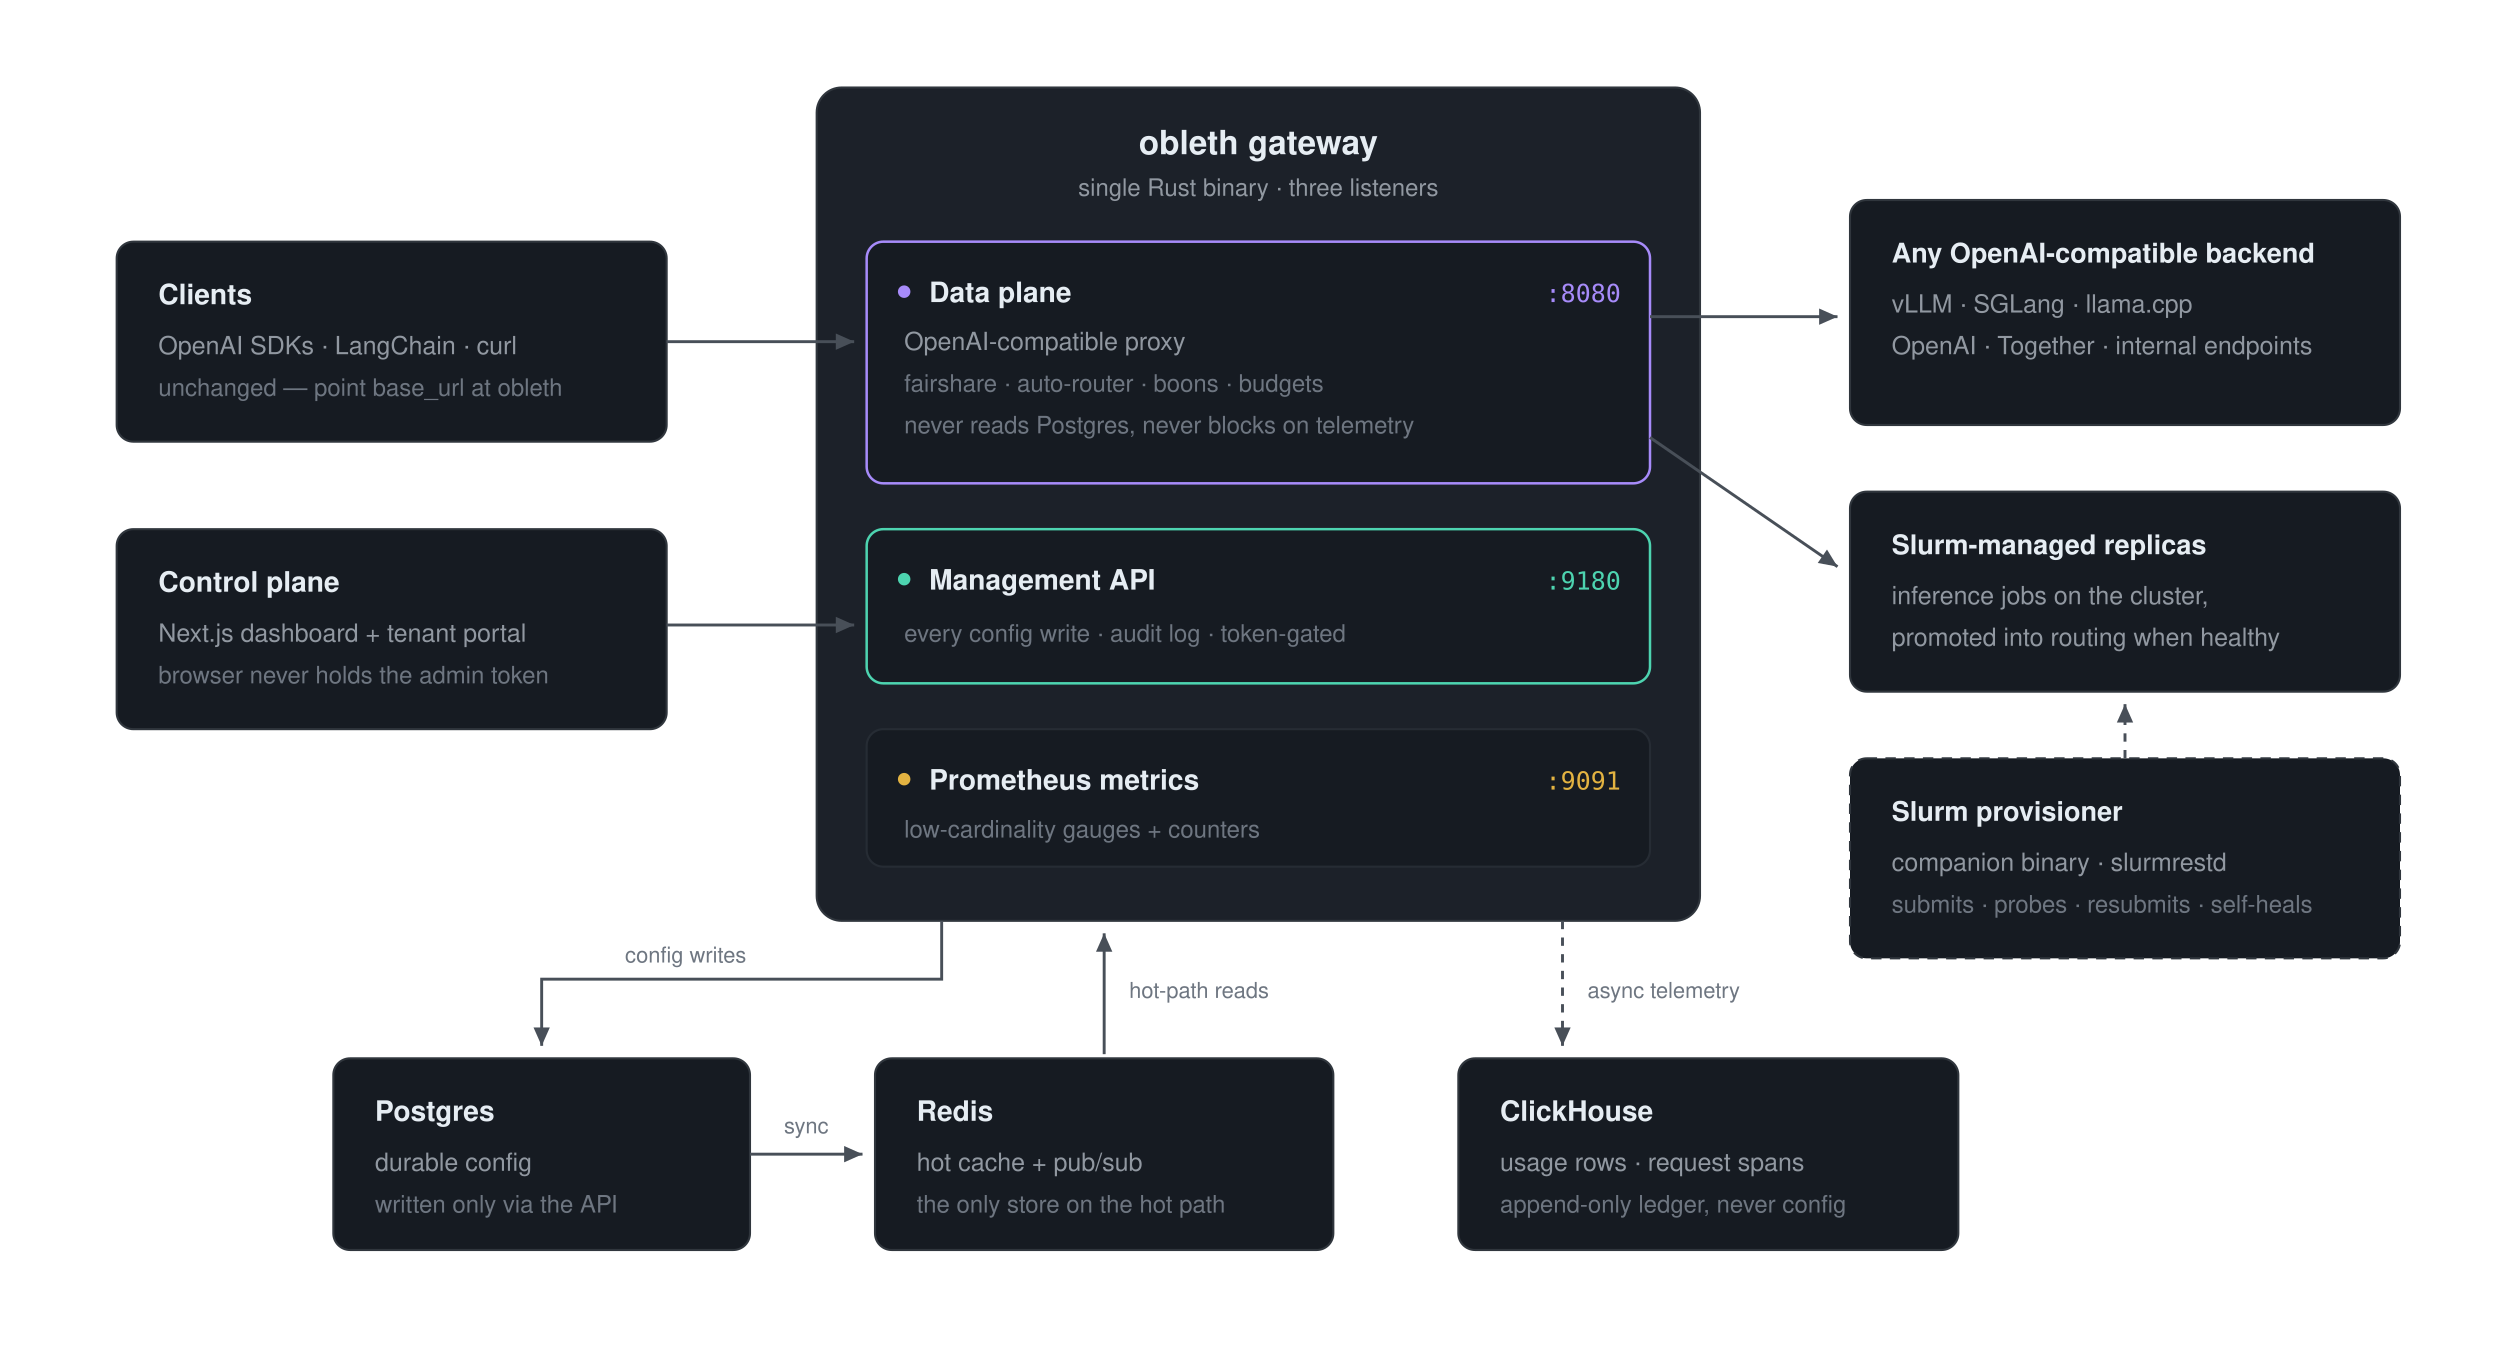
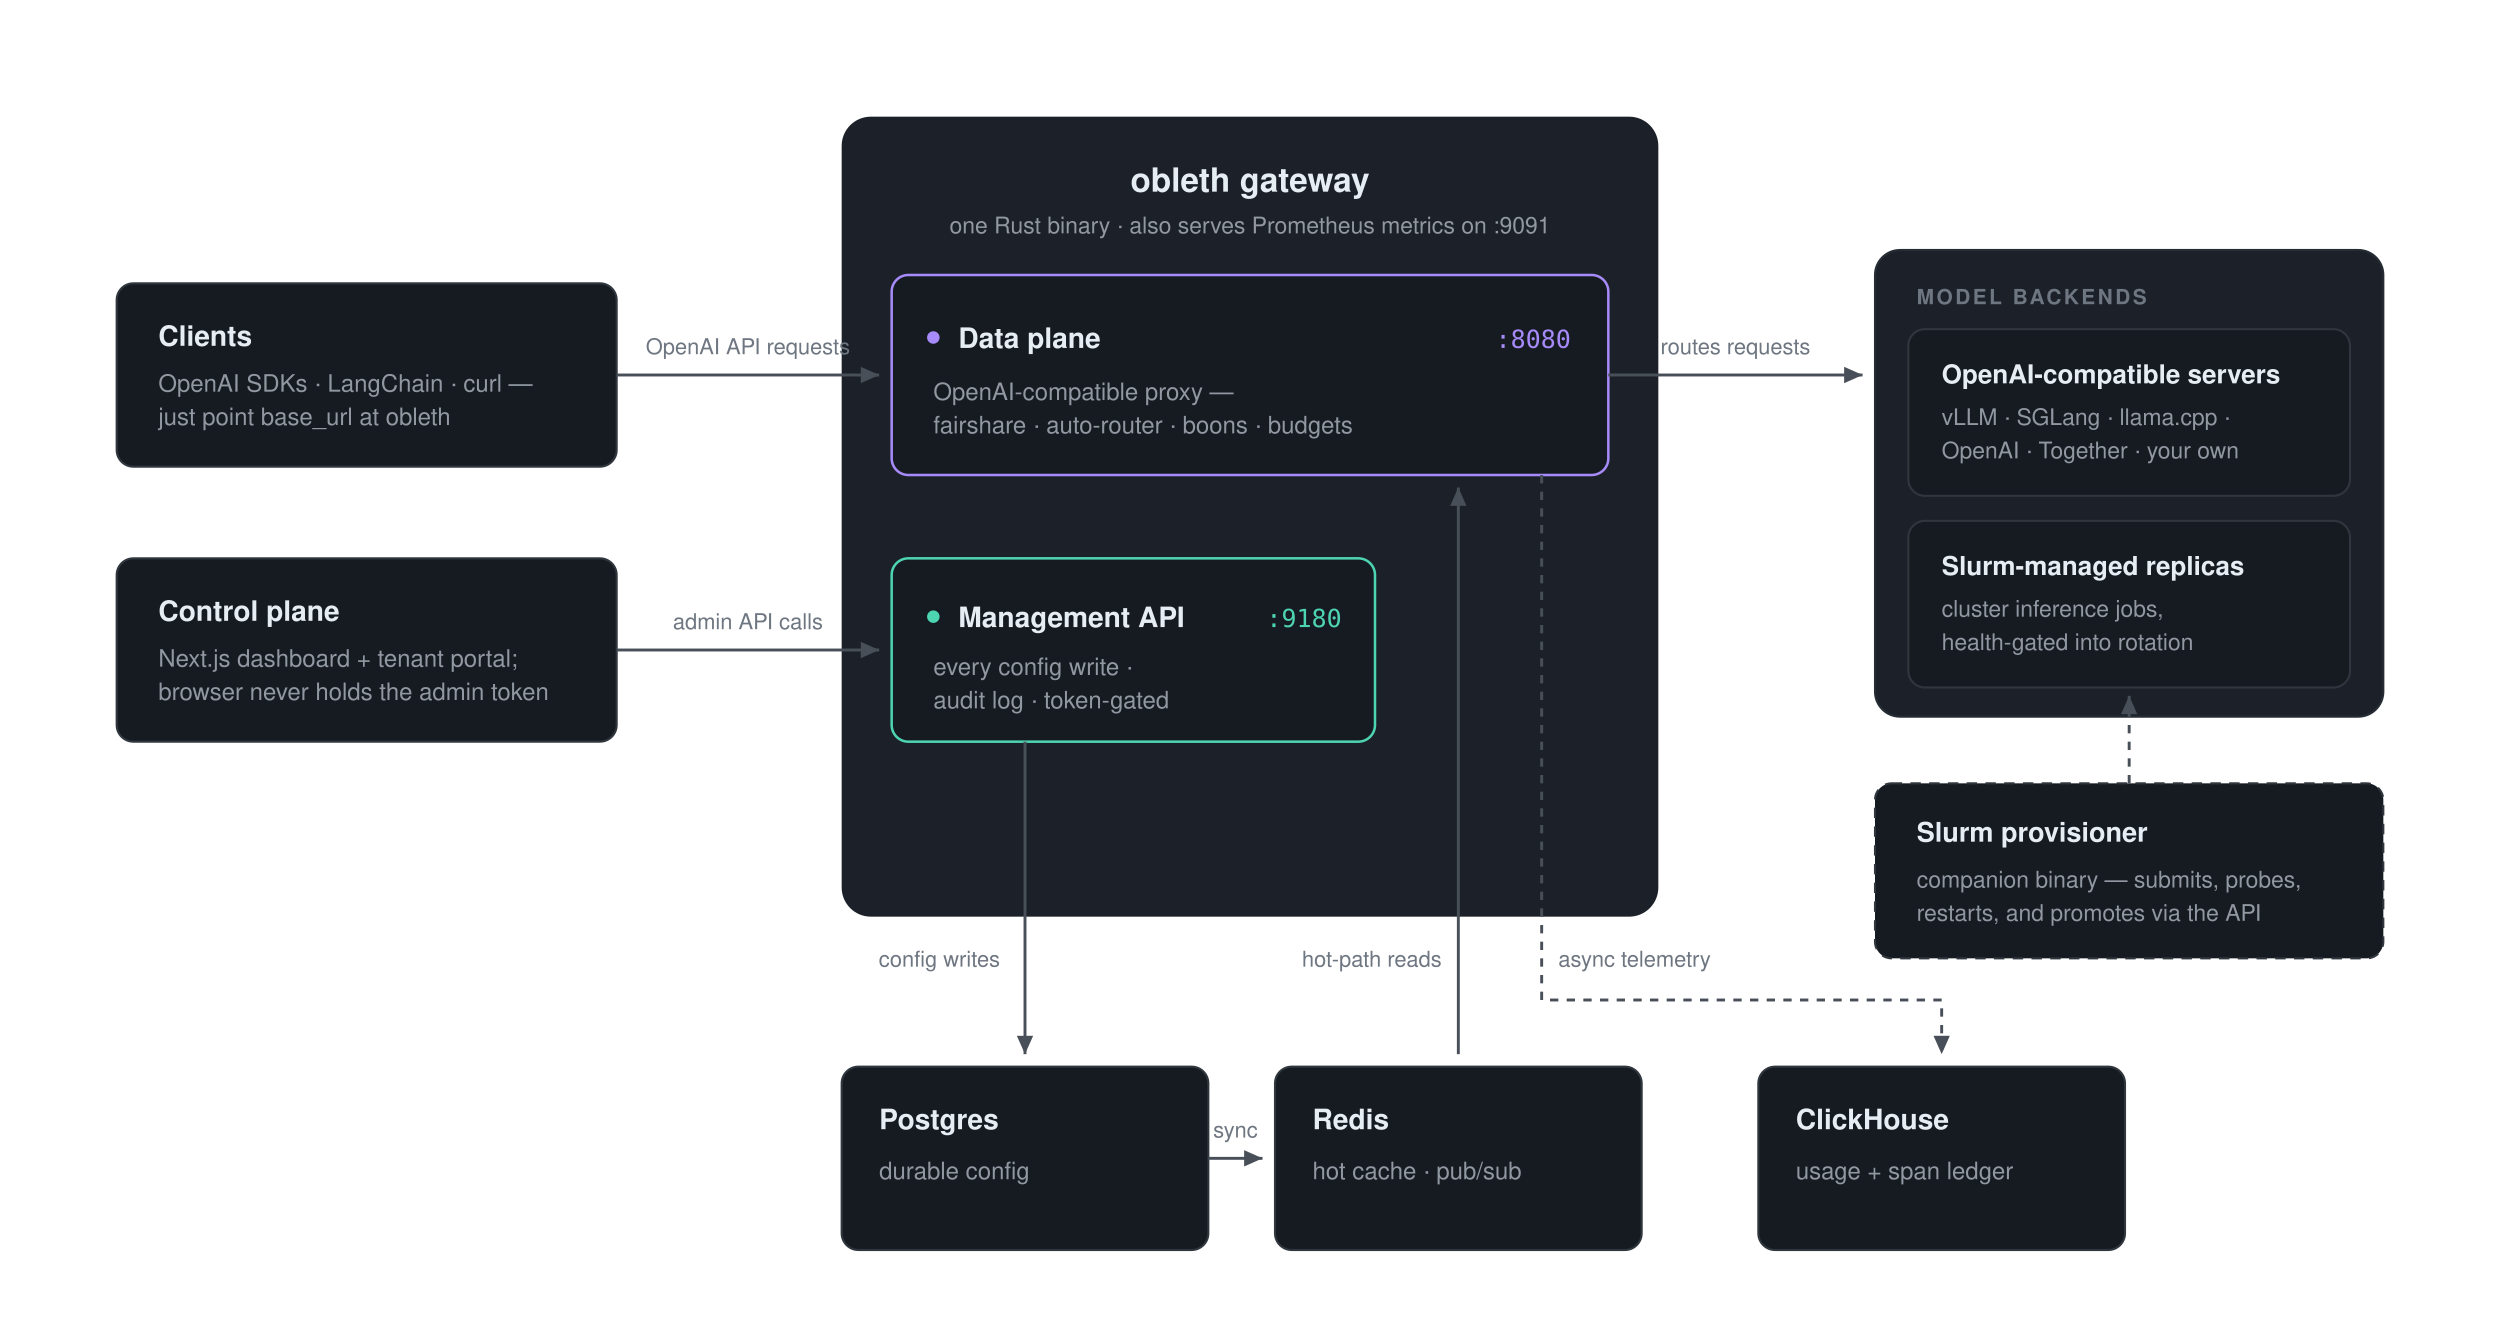
- <svg xmlns="http://www.w3.org/2000/svg" viewBox="0 0 1200 648" font-family="-apple-system,'Segoe UI',Helvetica,Arial,sans-serif">
+ <svg xmlns="http://www.w3.org/2000/svg" viewBox="0 0 1200 640" font-family="-apple-system,'Segoe UI',Helvetica,Arial,sans-serif">
  <defs>
    <marker id="arr-dark" viewBox="0 0 10 10" refX="9" refY="5" markerWidth="7" markerHeight="7" orient="auto-start-reverse">
      <path d="M 0 1 L 9 5 L 0 9 z" fill="#484f58" />
    </marker>
  </defs>
-   <rect x="392" y="42" width="424" height="400" rx="12" fill="#1c2129" stroke="#30363d" stroke-width="1" />
-   <text x="604" y="74" font-family="-apple-system,'Segoe UI',Helvetica,Arial,sans-serif" font-size="16" font-weight="600" fill="#e6edf3" text-anchor="middle">obleth gateway</text>
-   <text x="604" y="94" font-family="-apple-system,'Segoe UI',Helvetica,Arial,sans-serif" font-size="11.5" font-weight="400" fill="#9198a1" text-anchor="middle">single Rust binary · three listeners</text>
-   <rect x="416" y="116" width="376" height="116" rx="8" fill="#161b22" stroke="#a78bfa" stroke-width="1.2" />
-   <circle cx="434" cy="140" r="3" fill="#a78bfa" />
-   <text x="446" y="145" font-family="-apple-system,'Segoe UI',Helvetica,Arial,sans-serif" font-size="13.5" font-weight="600" fill="#e6edf3" text-anchor="start">Data plane</text>
-   <text x="778" y="145" font-family="ui-monospace,SFMono-Regular,'SF Mono',Menlo,Consolas,monospace" font-size="12" font-weight="400" fill="#a78bfa" text-anchor="end">:8080</text>
-   <text x="434" y="168" font-family="-apple-system,'Segoe UI',Helvetica,Arial,sans-serif" font-size="12" font-weight="400" fill="#9198a1" text-anchor="start">OpenAI-compatible proxy</text>
-   <text x="434" y="188" font-family="-apple-system,'Segoe UI',Helvetica,Arial,sans-serif" font-size="11.5" font-weight="400" fill="#6e7681" text-anchor="start">fairshare · auto-router · boons · budgets</text>
-   <text x="434" y="208" font-family="-apple-system,'Segoe UI',Helvetica,Arial,sans-serif" font-size="11.5" font-weight="400" fill="#6e7681" text-anchor="start">never reads Postgres, never blocks on telemetry</text>
-   <rect x="416" y="254" width="376" height="74" rx="8" fill="#161b22" stroke="#4dd4b0" stroke-width="1.2" />
-   <circle cx="434" cy="278" r="3" fill="#4dd4b0" />
-   <text x="446" y="283" font-family="-apple-system,'Segoe UI',Helvetica,Arial,sans-serif" font-size="13.5" font-weight="600" fill="#e6edf3" text-anchor="start">Management API</text>
-   <text x="778" y="283" font-family="ui-monospace,SFMono-Regular,'SF Mono',Menlo,Consolas,monospace" font-size="12" font-weight="400" fill="#4dd4b0" text-anchor="end">:9180</text>
-   <text x="434" y="308" font-family="-apple-system,'Segoe UI',Helvetica,Arial,sans-serif" font-size="11.5" font-weight="400" fill="#6e7681" text-anchor="start">every config write · audit log · token-gated</text>
-   <rect x="416" y="350" width="376" height="66" rx="8" fill="#161b22" stroke="#262c34" stroke-width="1" />
-   <circle cx="434" cy="374" r="3" fill="#e3b341" />
-   <text x="446" y="379" font-family="-apple-system,'Segoe UI',Helvetica,Arial,sans-serif" font-size="13.5" font-weight="600" fill="#e6edf3" text-anchor="start">Prometheus metrics</text>
-   <text x="778" y="379" font-family="ui-monospace,SFMono-Regular,'SF Mono',Menlo,Consolas,monospace" font-size="12" font-weight="400" fill="#e3b341" text-anchor="end">:9091</text>
-   <text x="434" y="402" font-family="-apple-system,'Segoe UI',Helvetica,Arial,sans-serif" font-size="11.5" font-weight="400" fill="#6e7681" text-anchor="start">low-cardinality gauges + counters</text>
-   <rect x="56" y="116" width="264" height="96" rx="8" fill="#161b22" stroke="#30363d" stroke-width="1" />
-   <text x="76" y="146" font-family="-apple-system,'Segoe UI',Helvetica,Arial,sans-serif" font-size="13.5" font-weight="600" fill="#e6edf3" text-anchor="start">Clients</text>
-   <text x="76" y="170" font-family="-apple-system,'Segoe UI',Helvetica,Arial,sans-serif" font-size="12" font-weight="400" fill="#9198a1" text-anchor="start">OpenAI SDKs · LangChain · curl</text>
-   <text x="76" y="190" font-family="-apple-system,'Segoe UI',Helvetica,Arial,sans-serif" font-size="11.5" font-weight="400" fill="#6e7681" text-anchor="start">unchanged — point base_url at obleth</text>
-   <path d="M 320 164 H 410" fill="none" stroke="#484f58" stroke-width="1.4" marker-end="url(#arr-dark)" />
-   <rect x="56" y="254" width="264" height="96" rx="8" fill="#161b22" stroke="#30363d" stroke-width="1" />
-   <text x="76" y="284" font-family="-apple-system,'Segoe UI',Helvetica,Arial,sans-serif" font-size="13.5" font-weight="600" fill="#e6edf3" text-anchor="start">Control plane</text>
-   <text x="76" y="308" font-family="-apple-system,'Segoe UI',Helvetica,Arial,sans-serif" font-size="12" font-weight="400" fill="#9198a1" text-anchor="start">Next.js dashboard + tenant portal</text>
-   <text x="76" y="328" font-family="-apple-system,'Segoe UI',Helvetica,Arial,sans-serif" font-size="11.5" font-weight="400" fill="#6e7681" text-anchor="start">browser never holds the admin token</text>
-   <path d="M 320 300 H 410" fill="none" stroke="#484f58" stroke-width="1.4" marker-end="url(#arr-dark)" />
-   <rect x="888" y="96" width="264" height="108" rx="8" fill="#161b22" stroke="#30363d" stroke-width="1" />
-   <text x="908" y="126" font-family="-apple-system,'Segoe UI',Helvetica,Arial,sans-serif" font-size="13" font-weight="600" fill="#e6edf3" text-anchor="start">Any OpenAI-compatible backend</text>
-   <text x="908" y="150" font-family="-apple-system,'Segoe UI',Helvetica,Arial,sans-serif" font-size="12" font-weight="400" fill="#9198a1" text-anchor="start">vLLM · SGLang · llama.cpp</text>
-   <text x="908" y="170" font-family="-apple-system,'Segoe UI',Helvetica,Arial,sans-serif" font-size="12" font-weight="400" fill="#9198a1" text-anchor="start">OpenAI · Together · internal endpoints</text>
-   <path d="M 792 152 H 882" fill="none" stroke="#484f58" stroke-width="1.4" marker-end="url(#arr-dark)" />
-   <rect x="888" y="236" width="264" height="96" rx="8" fill="#161b22" stroke="#30363d" stroke-width="1" />
-   <text x="908" y="266" font-family="-apple-system,'Segoe UI',Helvetica,Arial,sans-serif" font-size="13" font-weight="600" fill="#e6edf3" text-anchor="start">Slurm-managed replicas</text>
-   <text x="908" y="290" font-family="-apple-system,'Segoe UI',Helvetica,Arial,sans-serif" font-size="12" font-weight="400" fill="#9198a1" text-anchor="start">inference jobs on the cluster,</text>
-   <text x="908" y="310" font-family="-apple-system,'Segoe UI',Helvetica,Arial,sans-serif" font-size="12" font-weight="400" fill="#9198a1" text-anchor="start">promoted into routing when healthy</text>
-   <path d="M 792 210 L 882 272" fill="none" stroke="#484f58" stroke-width="1.4" marker-end="url(#arr-dark)" />
-   <rect x="888" y="364" width="264" height="96" rx="8" fill="#161b22" stroke="#30363d" stroke-width="1" stroke-dasharray="5 4" />
-   <text x="908" y="394" font-family="-apple-system,'Segoe UI',Helvetica,Arial,sans-serif" font-size="13" font-weight="600" fill="#e6edf3" text-anchor="start">Slurm provisioner</text>
-   <text x="908" y="418" font-family="-apple-system,'Segoe UI',Helvetica,Arial,sans-serif" font-size="12" font-weight="400" fill="#9198a1" text-anchor="start">companion binary · slurmrestd</text>
-   <text x="908" y="438" font-family="-apple-system,'Segoe UI',Helvetica,Arial,sans-serif" font-size="11.5" font-weight="400" fill="#6e7681" text-anchor="start">submits · probes · resubmits · self-heals</text>
-   <path d="M 1020 364 V 338" fill="none" stroke="#484f58" stroke-width="1.4" stroke-dasharray="4 4" marker-end="url(#arr-dark)" />
-   <rect x="160" y="508" width="200" height="92" rx="8" fill="#161b22" stroke="#30363d" stroke-width="1" />
-   <text x="180" y="538" font-family="-apple-system,'Segoe UI',Helvetica,Arial,sans-serif" font-size="13.5" font-weight="600" fill="#e6edf3" text-anchor="start">Postgres</text>
-   <text x="180" y="562" font-family="-apple-system,'Segoe UI',Helvetica,Arial,sans-serif" font-size="12" font-weight="400" fill="#9198a1" text-anchor="start">durable config</text>
-   <text x="180" y="582" font-family="-apple-system,'Segoe UI',Helvetica,Arial,sans-serif" font-size="11.5" font-weight="400" fill="#6e7681" text-anchor="start">written only via the API</text>
-   <rect x="420" y="508" width="220" height="92" rx="8" fill="#161b22" stroke="#30363d" stroke-width="1" />
-   <text x="440" y="538" font-family="-apple-system,'Segoe UI',Helvetica,Arial,sans-serif" font-size="13.5" font-weight="600" fill="#e6edf3" text-anchor="start">Redis</text>
-   <text x="440" y="562" font-family="-apple-system,'Segoe UI',Helvetica,Arial,sans-serif" font-size="12" font-weight="400" fill="#9198a1" text-anchor="start">hot cache + pub/sub</text>
-   <text x="440" y="582" font-family="-apple-system,'Segoe UI',Helvetica,Arial,sans-serif" font-size="11.5" font-weight="400" fill="#6e7681" text-anchor="start">the only store on the hot path</text>
-   <rect x="700" y="508" width="240" height="92" rx="8" fill="#161b22" stroke="#30363d" stroke-width="1" />
-   <text x="720" y="538" font-family="-apple-system,'Segoe UI',Helvetica,Arial,sans-serif" font-size="13.5" font-weight="600" fill="#e6edf3" text-anchor="start">ClickHouse</text>
-   <text x="720" y="562" font-family="-apple-system,'Segoe UI',Helvetica,Arial,sans-serif" font-size="12" font-weight="400" fill="#9198a1" text-anchor="start">usage rows · request spans</text>
-   <text x="720" y="582" font-family="-apple-system,'Segoe UI',Helvetica,Arial,sans-serif" font-size="11.5" font-weight="400" fill="#6e7681" text-anchor="start">append-only ledger, never config</text>
-   <path d="M 452 442 V 470 H 260 V 502" fill="none" stroke="#484f58" stroke-width="1.4" marker-end="url(#arr-dark)" />
-   <text x="300" y="462" font-family="-apple-system,'Segoe UI',Helvetica,Arial,sans-serif" font-size="10.5" font-weight="400" fill="#6e7681" text-anchor="start">config writes</text>
-   <path d="M 360 554 H 414" fill="none" stroke="#484f58" stroke-width="1.4" marker-end="url(#arr-dark)" />
-   <text x="387" y="544" font-family="-apple-system,'Segoe UI',Helvetica,Arial,sans-serif" font-size="10.5" font-weight="400" fill="#6e7681" text-anchor="middle">sync</text>
-   <path d="M 530 506 V 448" fill="none" stroke="#484f58" stroke-width="1.4" marker-end="url(#arr-dark)" />
-   <text x="542" y="479" font-family="-apple-system,'Segoe UI',Helvetica,Arial,sans-serif" font-size="10.5" font-weight="400" fill="#6e7681" text-anchor="start">hot-path reads</text>
-   <path d="M 750 442 V 502" fill="none" stroke="#484f58" stroke-width="1.4" stroke-dasharray="4 4" marker-end="url(#arr-dark)" />
-   <text x="762" y="479" font-family="-apple-system,'Segoe UI',Helvetica,Arial,sans-serif" font-size="10.5" font-weight="400" fill="#6e7681" text-anchor="start">async telemetry</text>
+   <rect x="404" y="56" width="392" height="384" rx="14" fill="#1c2129" />
+   <text x="600" y="92" font-family="-apple-system,'Segoe UI',Helvetica,Arial,sans-serif" font-size="16" font-weight="600" fill="#e6edf3" text-anchor="middle">obleth gateway</text>
+   <text x="600" y="112" font-family="-apple-system,'Segoe UI',Helvetica,Arial,sans-serif" font-size="11" font-weight="400" fill="#9198a1" text-anchor="middle">one Rust binary · also serves Prometheus metrics on :9091</text>
+   <rect x="428" y="132" width="344" height="96" rx="8" fill="#161b22" stroke="#a78bfa" stroke-width="1.2" />
+   <circle cx="448" cy="162" r="3" fill="#a78bfa" />
+   <text x="460" y="167" font-family="-apple-system,'Segoe UI',Helvetica,Arial,sans-serif" font-size="13.5" font-weight="600" fill="#e6edf3" text-anchor="start">Data plane</text>
+   <text x="754" y="167" font-family="ui-monospace,SFMono-Regular,'SF Mono',Menlo,Consolas,monospace" font-size="12" font-weight="400" fill="#a78bfa" text-anchor="end">:8080</text>
+   <text x="448" y="192" font-family="-apple-system,'Segoe UI',Helvetica,Arial,sans-serif" font-size="11.5" font-weight="400" fill="#9198a1" text-anchor="start">OpenAI-compatible proxy —</text>
+   <text x="448" y="208" font-family="-apple-system,'Segoe UI',Helvetica,Arial,sans-serif" font-size="11.5" font-weight="400" fill="#9198a1" text-anchor="start">fairshare · auto-router · boons · budgets</text>
+   <rect x="428" y="268" width="232" height="88" rx="8" fill="#161b22" stroke="#4dd4b0" stroke-width="1.2" />
+   <circle cx="448" cy="296" r="3" fill="#4dd4b0" />
+   <text x="460" y="301" font-family="-apple-system,'Segoe UI',Helvetica,Arial,sans-serif" font-size="13.5" font-weight="600" fill="#e6edf3" text-anchor="start">Management API</text>
+   <text x="644" y="301" font-family="ui-monospace,SFMono-Regular,'SF Mono',Menlo,Consolas,monospace" font-size="12" font-weight="400" fill="#4dd4b0" text-anchor="end">:9180</text>
+   <text x="448" y="324" font-family="-apple-system,'Segoe UI',Helvetica,Arial,sans-serif" font-size="11.5" font-weight="400" fill="#9198a1" text-anchor="start">every config write ·</text>
+   <text x="448" y="340" font-family="-apple-system,'Segoe UI',Helvetica,Arial,sans-serif" font-size="11.5" font-weight="400" fill="#9198a1" text-anchor="start">audit log · token-gated</text>
+   <rect x="56" y="136" width="240" height="88" rx="8" fill="#161b22" stroke="#30363d" stroke-width="1" />
+   <text x="76" y="166" font-family="-apple-system,'Segoe UI',Helvetica,Arial,sans-serif" font-size="13.5" font-weight="600" fill="#e6edf3" text-anchor="start">Clients</text>
+   <text x="76" y="188" font-family="-apple-system,'Segoe UI',Helvetica,Arial,sans-serif" font-size="11.5" font-weight="400" fill="#9198a1" text-anchor="start">OpenAI SDKs · LangChain · curl —</text>
+   <text x="76" y="204" font-family="-apple-system,'Segoe UI',Helvetica,Arial,sans-serif" font-size="11.5" font-weight="400" fill="#9198a1" text-anchor="start">just point base_url at obleth</text>
+   <path d="M 296 180 H 422" fill="none" stroke="#484f58" stroke-width="1.4" marker-end="url(#arr-dark)" />
+   <text x="359" y="170" font-family="-apple-system,'Segoe UI',Helvetica,Arial,sans-serif" font-size="10.5" font-weight="400" fill="#6e7681" text-anchor="middle">OpenAI API requests</text>
+   <rect x="56" y="268" width="240" height="88" rx="8" fill="#161b22" stroke="#30363d" stroke-width="1" />
+   <text x="76" y="298" font-family="-apple-system,'Segoe UI',Helvetica,Arial,sans-serif" font-size="13.5" font-weight="600" fill="#e6edf3" text-anchor="start">Control plane</text>
+   <text x="76" y="320" font-family="-apple-system,'Segoe UI',Helvetica,Arial,sans-serif" font-size="11.5" font-weight="400" fill="#9198a1" text-anchor="start">Next.js dashboard + tenant portal;</text>
+   <text x="76" y="336" font-family="-apple-system,'Segoe UI',Helvetica,Arial,sans-serif" font-size="11.5" font-weight="400" fill="#9198a1" text-anchor="start">browser never holds the admin token</text>
+   <path d="M 296 312 H 422" fill="none" stroke="#484f58" stroke-width="1.4" marker-end="url(#arr-dark)" />
+   <text x="359" y="302" font-family="-apple-system,'Segoe UI',Helvetica,Arial,sans-serif" font-size="10.5" font-weight="400" fill="#6e7681" text-anchor="middle">admin API calls</text>
+   <rect x="900" y="120" width="244" height="224" rx="12" fill="#1c2129" stroke="#262c34" stroke-width="1" />
+   <text x="920" y="146" font-family="-apple-system,'Segoe UI',Helvetica,Arial,sans-serif" font-size="10" font-weight="600" fill="#6e7681" text-anchor="start" letter-spacing="0.12em">MODEL BACKENDS</text>
+   <rect x="916" y="158" width="212" height="80" rx="8" fill="#161b22" stroke="#30363d" stroke-width="1" />
+   <text x="932" y="184" font-family="-apple-system,'Segoe UI',Helvetica,Arial,sans-serif" font-size="12.5" font-weight="600" fill="#e6edf3" text-anchor="start">OpenAI-compatible servers</text>
+   <text x="932" y="204" font-family="-apple-system,'Segoe UI',Helvetica,Arial,sans-serif" font-size="11" font-weight="400" fill="#9198a1" text-anchor="start">vLLM · SGLang · llama.cpp ·</text>
+   <text x="932" y="220" font-family="-apple-system,'Segoe UI',Helvetica,Arial,sans-serif" font-size="11" font-weight="400" fill="#9198a1" text-anchor="start">OpenAI · Together · your own</text>
+   <rect x="916" y="250" width="212" height="80" rx="8" fill="#161b22" stroke="#30363d" stroke-width="1" />
+   <text x="932" y="276" font-family="-apple-system,'Segoe UI',Helvetica,Arial,sans-serif" font-size="12.5" font-weight="600" fill="#e6edf3" text-anchor="start">Slurm-managed replicas</text>
+   <text x="932" y="296" font-family="-apple-system,'Segoe UI',Helvetica,Arial,sans-serif" font-size="11" font-weight="400" fill="#9198a1" text-anchor="start">cluster inference jobs,</text>
+   <text x="932" y="312" font-family="-apple-system,'Segoe UI',Helvetica,Arial,sans-serif" font-size="11" font-weight="400" fill="#9198a1" text-anchor="start">health-gated into rotation</text>
+   <path d="M 772 180 H 894" fill="none" stroke="#484f58" stroke-width="1.4" marker-end="url(#arr-dark)" />
+   <text x="833" y="170" font-family="-apple-system,'Segoe UI',Helvetica,Arial,sans-serif" font-size="10.5" font-weight="400" fill="#6e7681" text-anchor="middle">routes requests</text>
+   <rect x="900" y="376" width="244" height="84" rx="8" fill="#161b22" stroke="#30363d" stroke-width="1" stroke-dasharray="5 4" />
+   <text x="920" y="404" font-family="-apple-system,'Segoe UI',Helvetica,Arial,sans-serif" font-size="13" font-weight="600" fill="#e6edf3" text-anchor="start">Slurm provisioner</text>
+   <text x="920" y="426" font-family="-apple-system,'Segoe UI',Helvetica,Arial,sans-serif" font-size="11" font-weight="400" fill="#9198a1" text-anchor="start">companion binary — submits, probes,</text>
+   <text x="920" y="442" font-family="-apple-system,'Segoe UI',Helvetica,Arial,sans-serif" font-size="11" font-weight="400" fill="#9198a1" text-anchor="start">restarts, and promotes via the API</text>
+   <path d="M 1022 376 V 334" fill="none" stroke="#484f58" stroke-width="1.4" stroke-dasharray="4 4" marker-end="url(#arr-dark)" />
+   <rect x="404" y="512" width="176" height="88" rx="8" fill="#161b22" stroke="#30363d" stroke-width="1" />
+   <text x="422" y="542" font-family="-apple-system,'Segoe UI',Helvetica,Arial,sans-serif" font-size="13.5" font-weight="600" fill="#e6edf3" text-anchor="start">Postgres</text>
+   <text x="422" y="566" font-family="-apple-system,'Segoe UI',Helvetica,Arial,sans-serif" font-size="11.5" font-weight="400" fill="#9198a1" text-anchor="start">durable config</text>
+   <rect x="612" y="512" width="176" height="88" rx="8" fill="#161b22" stroke="#30363d" stroke-width="1" />
+   <text x="630" y="542" font-family="-apple-system,'Segoe UI',Helvetica,Arial,sans-serif" font-size="13.5" font-weight="600" fill="#e6edf3" text-anchor="start">Redis</text>
+   <text x="630" y="566" font-family="-apple-system,'Segoe UI',Helvetica,Arial,sans-serif" font-size="11.5" font-weight="400" fill="#9198a1" text-anchor="start">hot cache · pub/sub</text>
+   <rect x="844" y="512" width="176" height="88" rx="8" fill="#161b22" stroke="#30363d" stroke-width="1" />
+   <text x="862" y="542" font-family="-apple-system,'Segoe UI',Helvetica,Arial,sans-serif" font-size="13.5" font-weight="600" fill="#e6edf3" text-anchor="start">ClickHouse</text>
+   <text x="862" y="566" font-family="-apple-system,'Segoe UI',Helvetica,Arial,sans-serif" font-size="11.5" font-weight="400" fill="#9198a1" text-anchor="start">usage + span ledger</text>
+   <path d="M 492 356 V 506" fill="none" stroke="#484f58" stroke-width="1.4" marker-end="url(#arr-dark)" />
+   <text x="480" y="464" font-family="-apple-system,'Segoe UI',Helvetica,Arial,sans-serif" font-size="10.5" font-weight="400" fill="#6e7681" text-anchor="end">config writes</text>
+   <path d="M 580 556 H 606" fill="none" stroke="#484f58" stroke-width="1.4" marker-end="url(#arr-dark)" />
+   <text x="593" y="546" font-family="-apple-system,'Segoe UI',Helvetica,Arial,sans-serif" font-size="10.5" font-weight="400" fill="#6e7681" text-anchor="middle">sync</text>
+   <path d="M 700 506 V 234" fill="none" stroke="#484f58" stroke-width="1.4" marker-end="url(#arr-dark)" />
+   <text x="692" y="464" font-family="-apple-system,'Segoe UI',Helvetica,Arial,sans-serif" font-size="10.5" font-weight="400" fill="#6e7681" text-anchor="end">hot-path reads</text>
+   <path d="M 740 228 V 480 H 932 V 506" fill="none" stroke="#484f58" stroke-width="1.4" stroke-dasharray="4 4" marker-end="url(#arr-dark)" />
+   <text x="748" y="464" font-family="-apple-system,'Segoe UI',Helvetica,Arial,sans-serif" font-size="10.5" font-weight="400" fill="#6e7681" text-anchor="start">async telemetry</text>
</svg>
